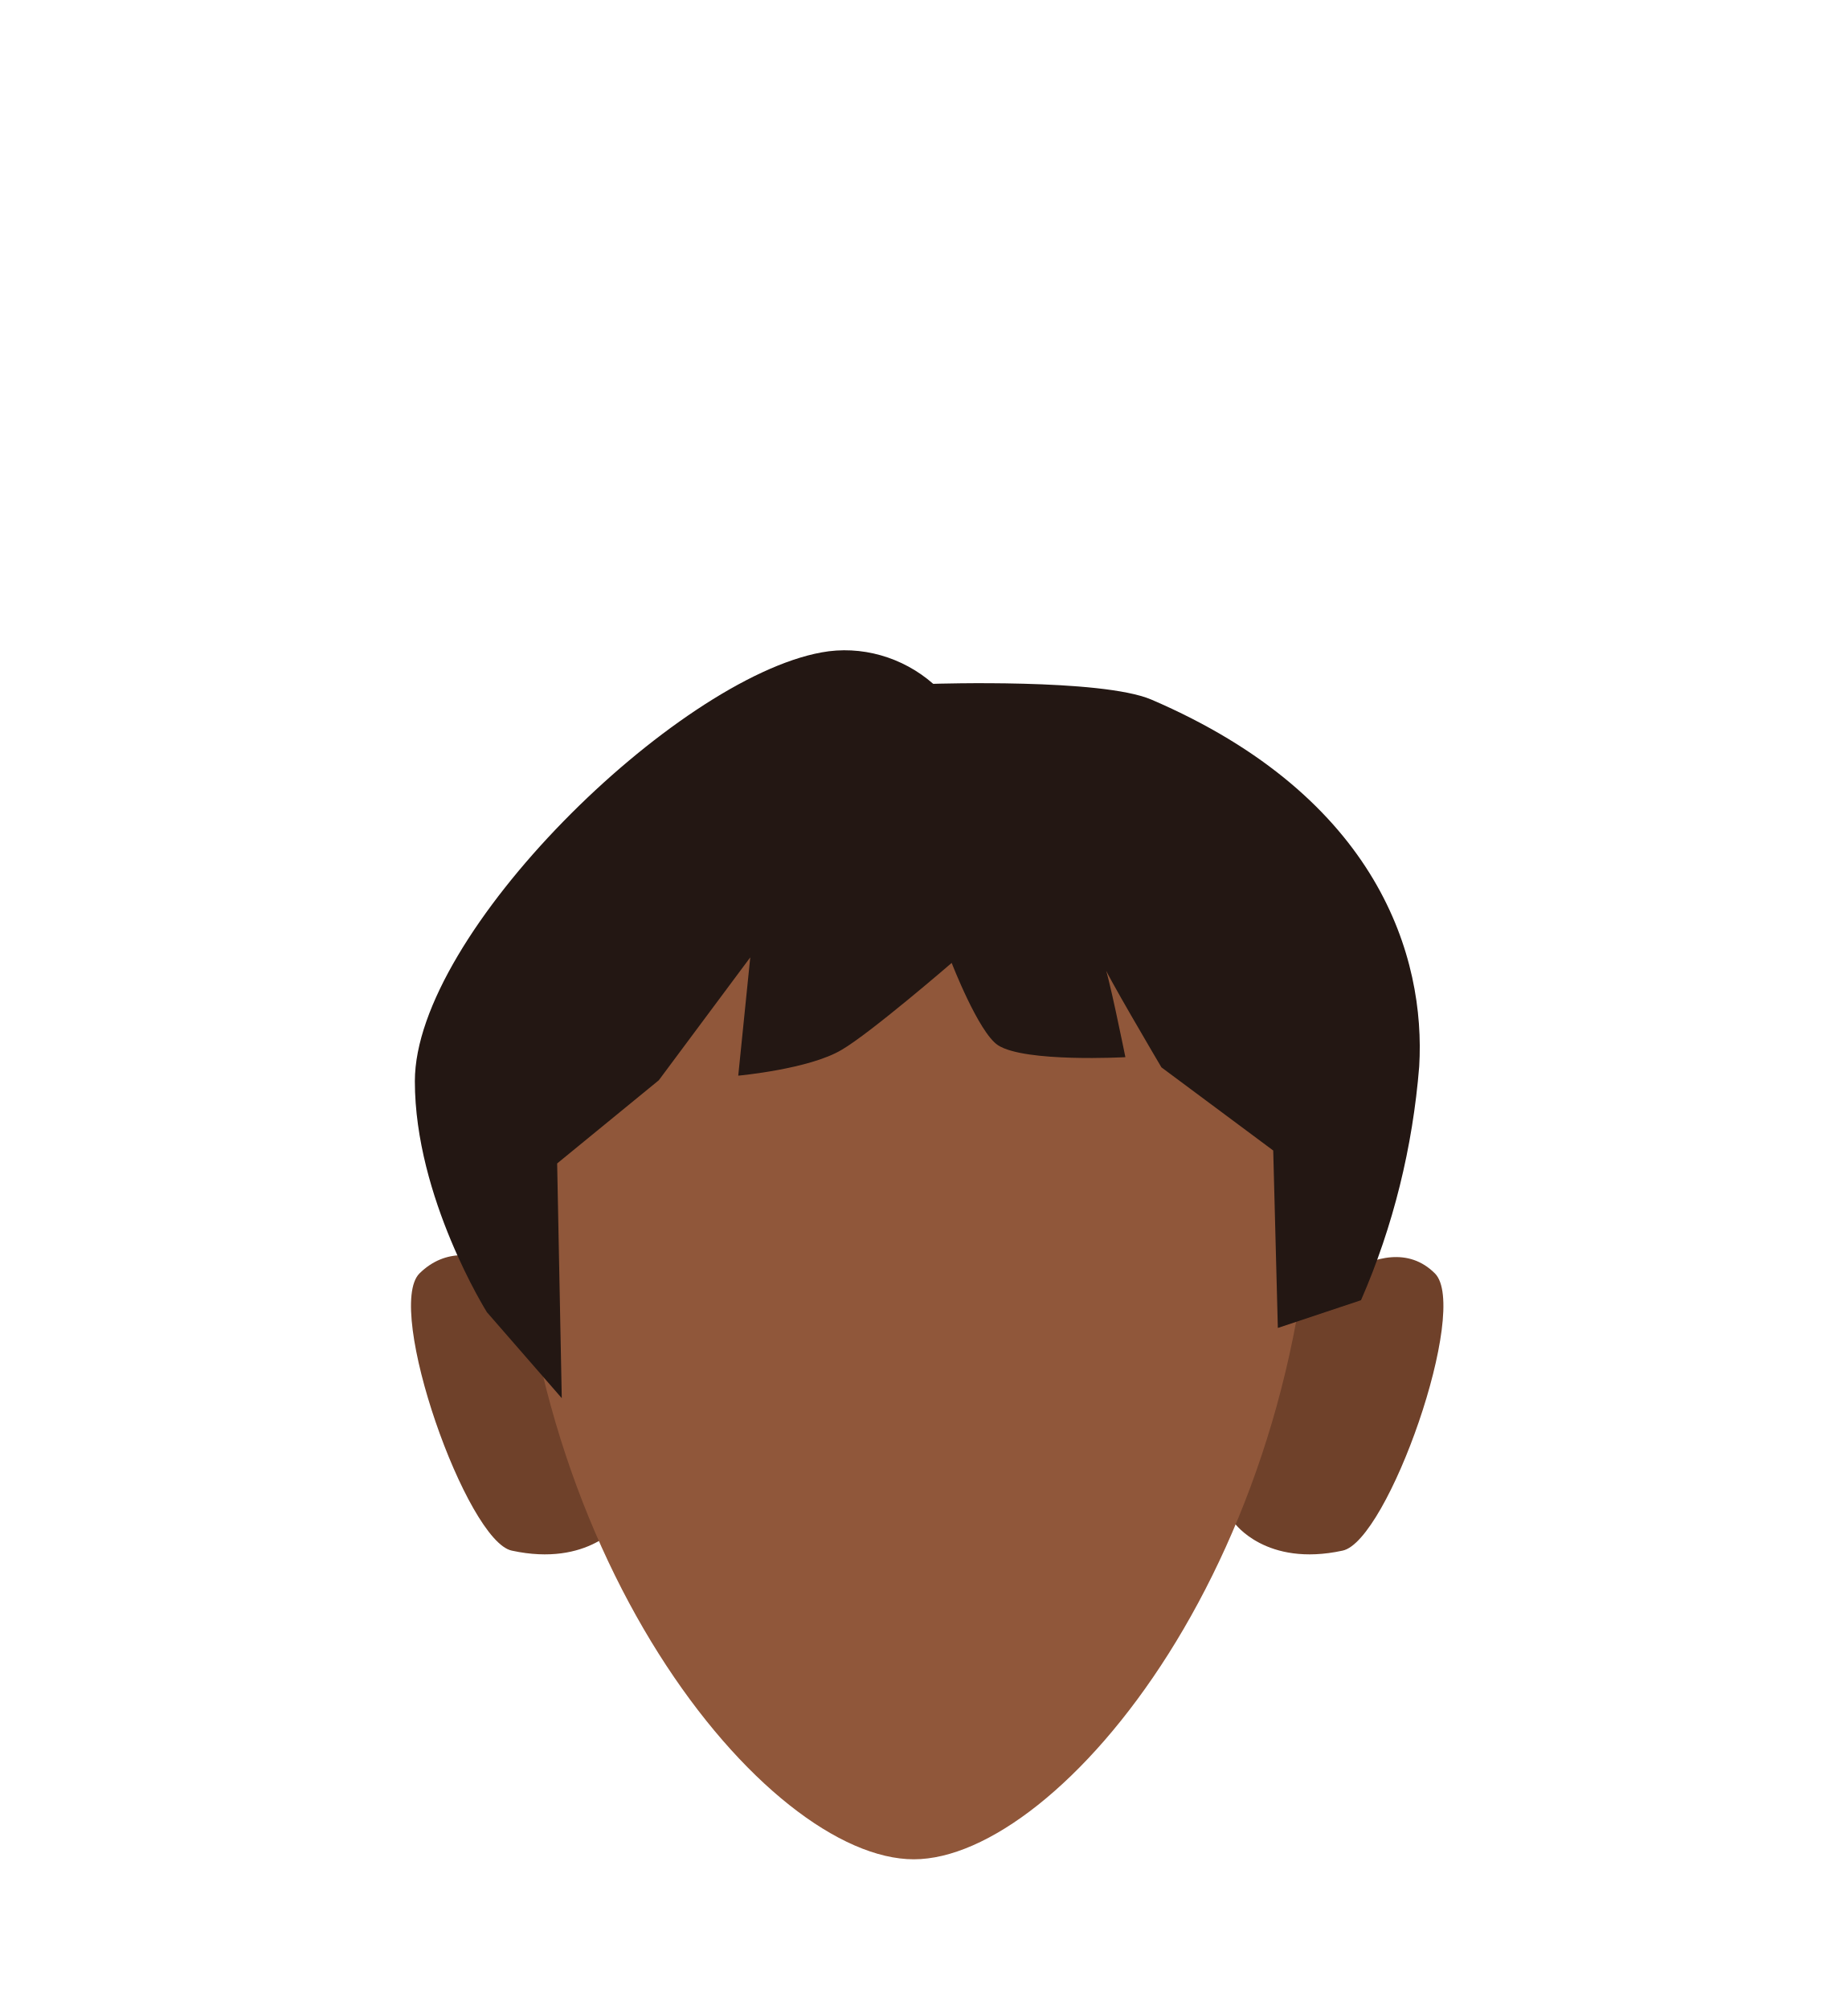
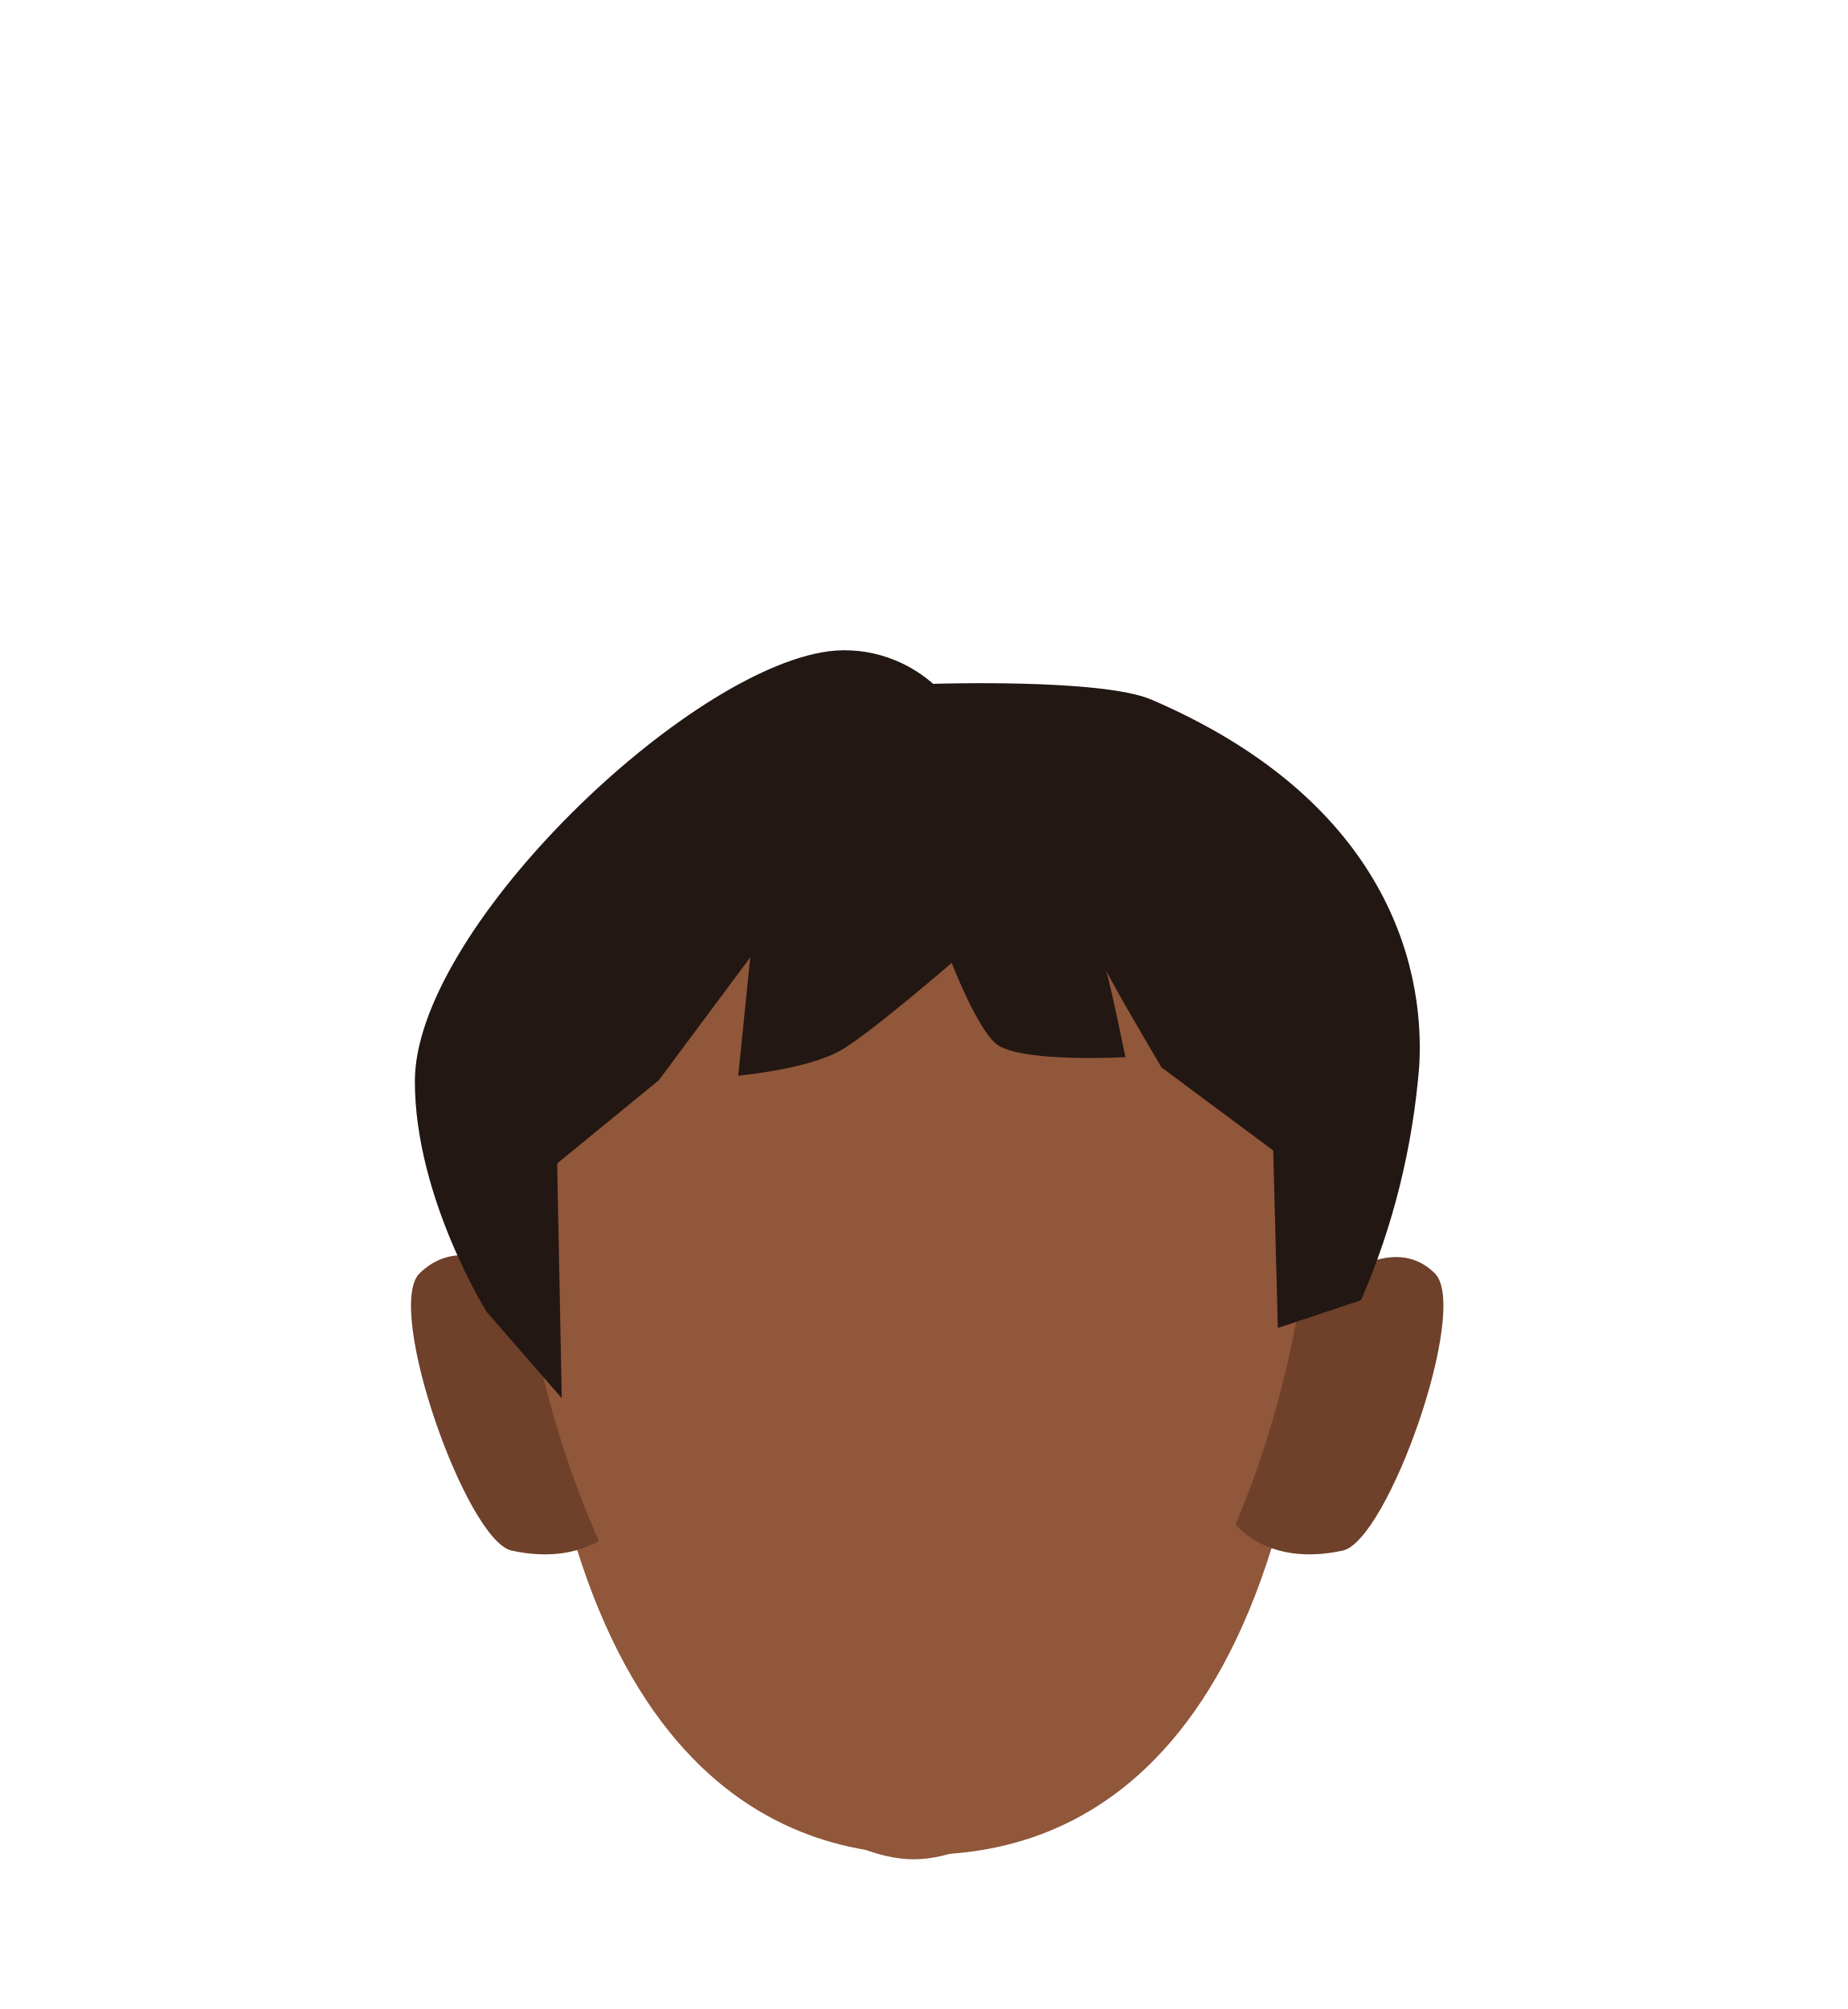
<svg xmlns="http://www.w3.org/2000/svg" version="1.1" id="Calque_9" x="0px" y="0px" viewBox="0 0 200 217.4" style="enable-background:new 0 0 200 217.4;" xml:space="preserve">
  <style type="text/css">
- 	.st0{fill:#6F412A;}
- 	.st1{fill:#90573A;}
+ 	.st0{fill:#90573A;}
+ 	.st1{fill:#6F412A;}
	.st2{fill:#231713;}
</style>
-   <path class="st0" d="M133.6,164.8l6.8-22.8c0,0,9.2-9.9,14.9-4.2c3.8,3.8-5.1,29-10,30C137,169.6,133.6,164.8,133.6,164.8z" />
-   <path class="st0" d="M67.2,164.8L59,140.3c0,0-7.9-8.1-13.6-2.5c-3.8,3.8,5.1,29,10,30C63.7,169.6,67.2,164.8,67.2,164.8z" />
-   <path class="st1" d="M98.9,76.6c-23.9,0-43.3,11.2-43.3,45.6c0,46,27.4,79,43.3,79c15.8,0,43.3-33,43.3-79  C142.2,87.8,122.9,76.6,98.9,76.6z" />
+   <path class="st0" d="M99.9,76.1c-23.9,0-43.2,11.2-43.2,45.6c0,69.7,27.4,79,43.3,79l0,0c15.8,0,43.3-9,43.3-79  C143.2,87.3,123.9,76.1,99.9,76.1z" />
+   <path class="st1" d="M133.6,164.8l6.8-22.8c0,0,9.2-9.9,14.9-4.2c3.8,3.8-5.1,29-10,30C137,169.6,133.6,164.8,133.6,164.8z" />
+   <path class="st1" d="M67.2,164.8L59,140.3c0,0-7.9-8.1-13.6-2.5c-3.8,3.8,5.1,29,10,30C63.7,169.6,67.2,164.8,67.2,164.8z" />
+   <path class="st0" d="M98.9,76.6c-23.9,0-43.3,11.2-43.3,45.6c0,46,27.4,79,43.3,79c15.8,0,43.3-33,43.3-79  C142.2,87.8,122.9,76.6,98.9,76.6z" />
  <path class="st2" d="M60.8,151.3l-8.1-9.3c0,0-7.8-12.4-7.8-25c0-16,28.2-43.5,44-46.4c4.3-0.8,8.8,0.5,12.1,3.4  c0,0,18.2-0.6,23.6,1.7c24.7,10.6,29.7,28,29,39.7c-0.7,8.7-2.8,17.3-6.3,25.3l-9,3l-0.5-19.2l-12.1-9c0,0-6.5-11-6.2-11  s2.3,9.9,2.3,9.9s-10.9,0.6-13.8-1.3c-2.1-1.4-5-8.9-5-8.9s-8.8,7.6-11.9,9.4c-3.5,2.1-11.2,2.8-11.2,2.8l1.3-12.8l-9.9,13.3l-11,9  L60.8,151.3z" />
</svg>
